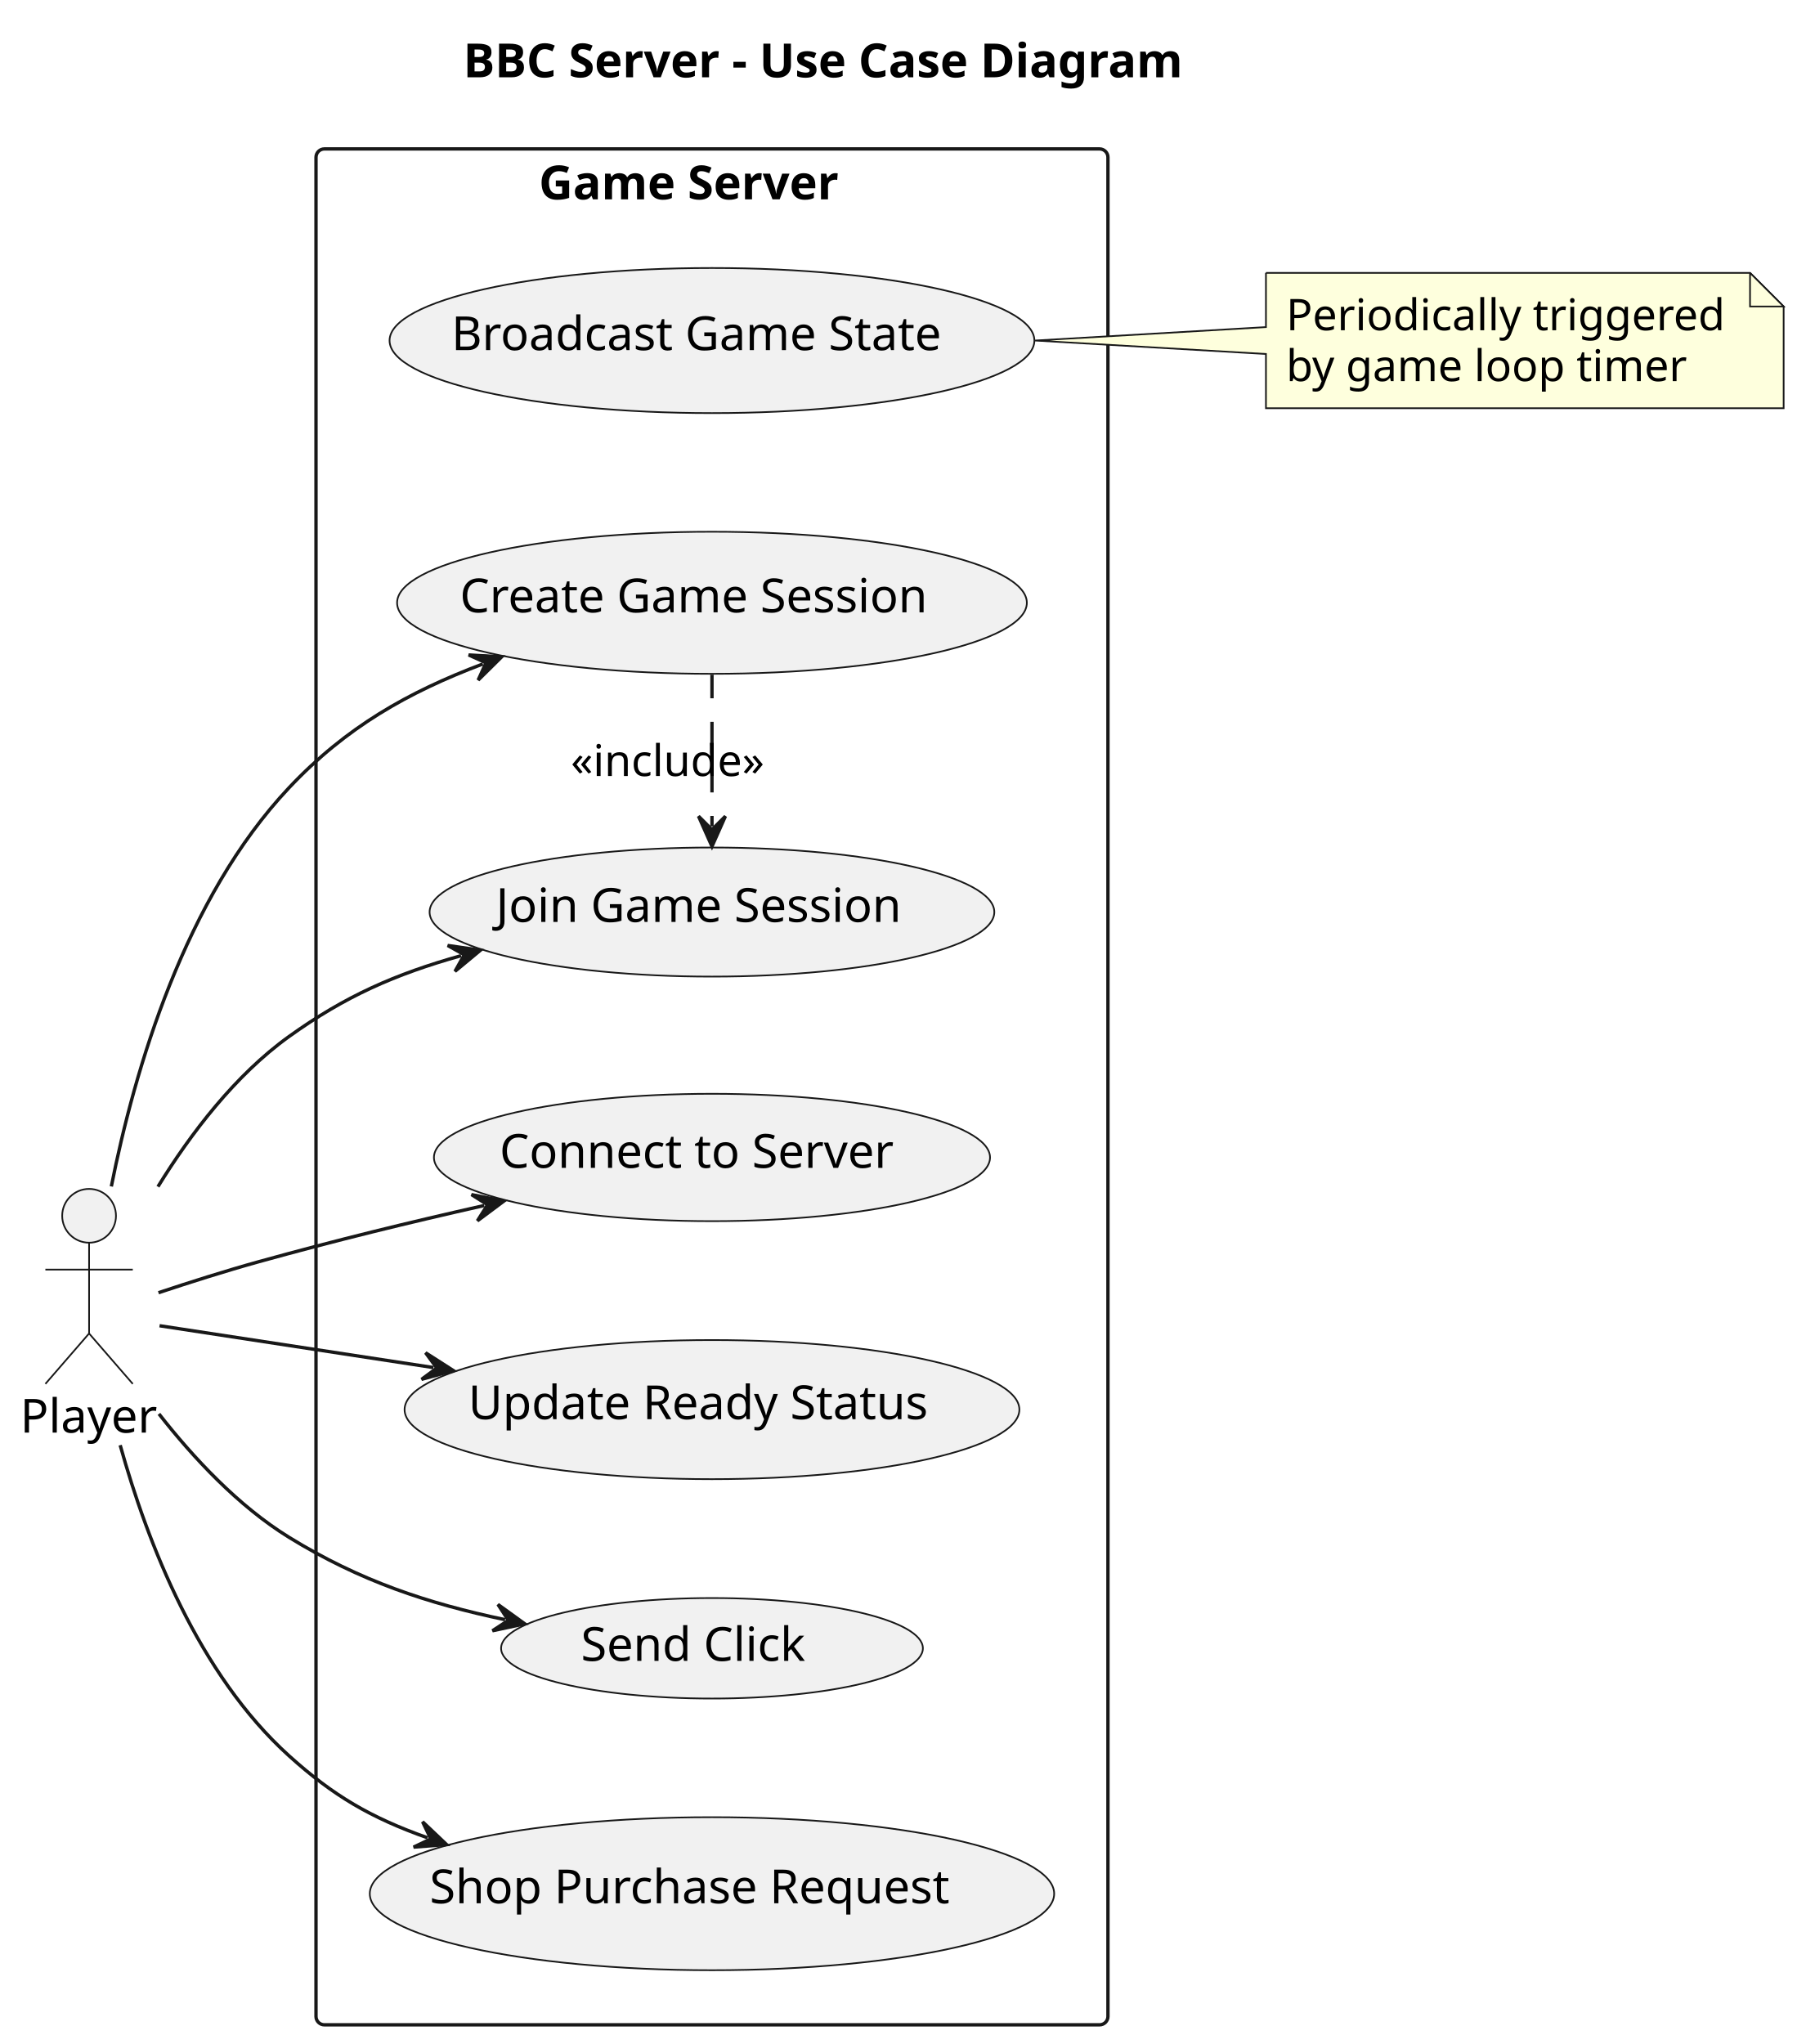
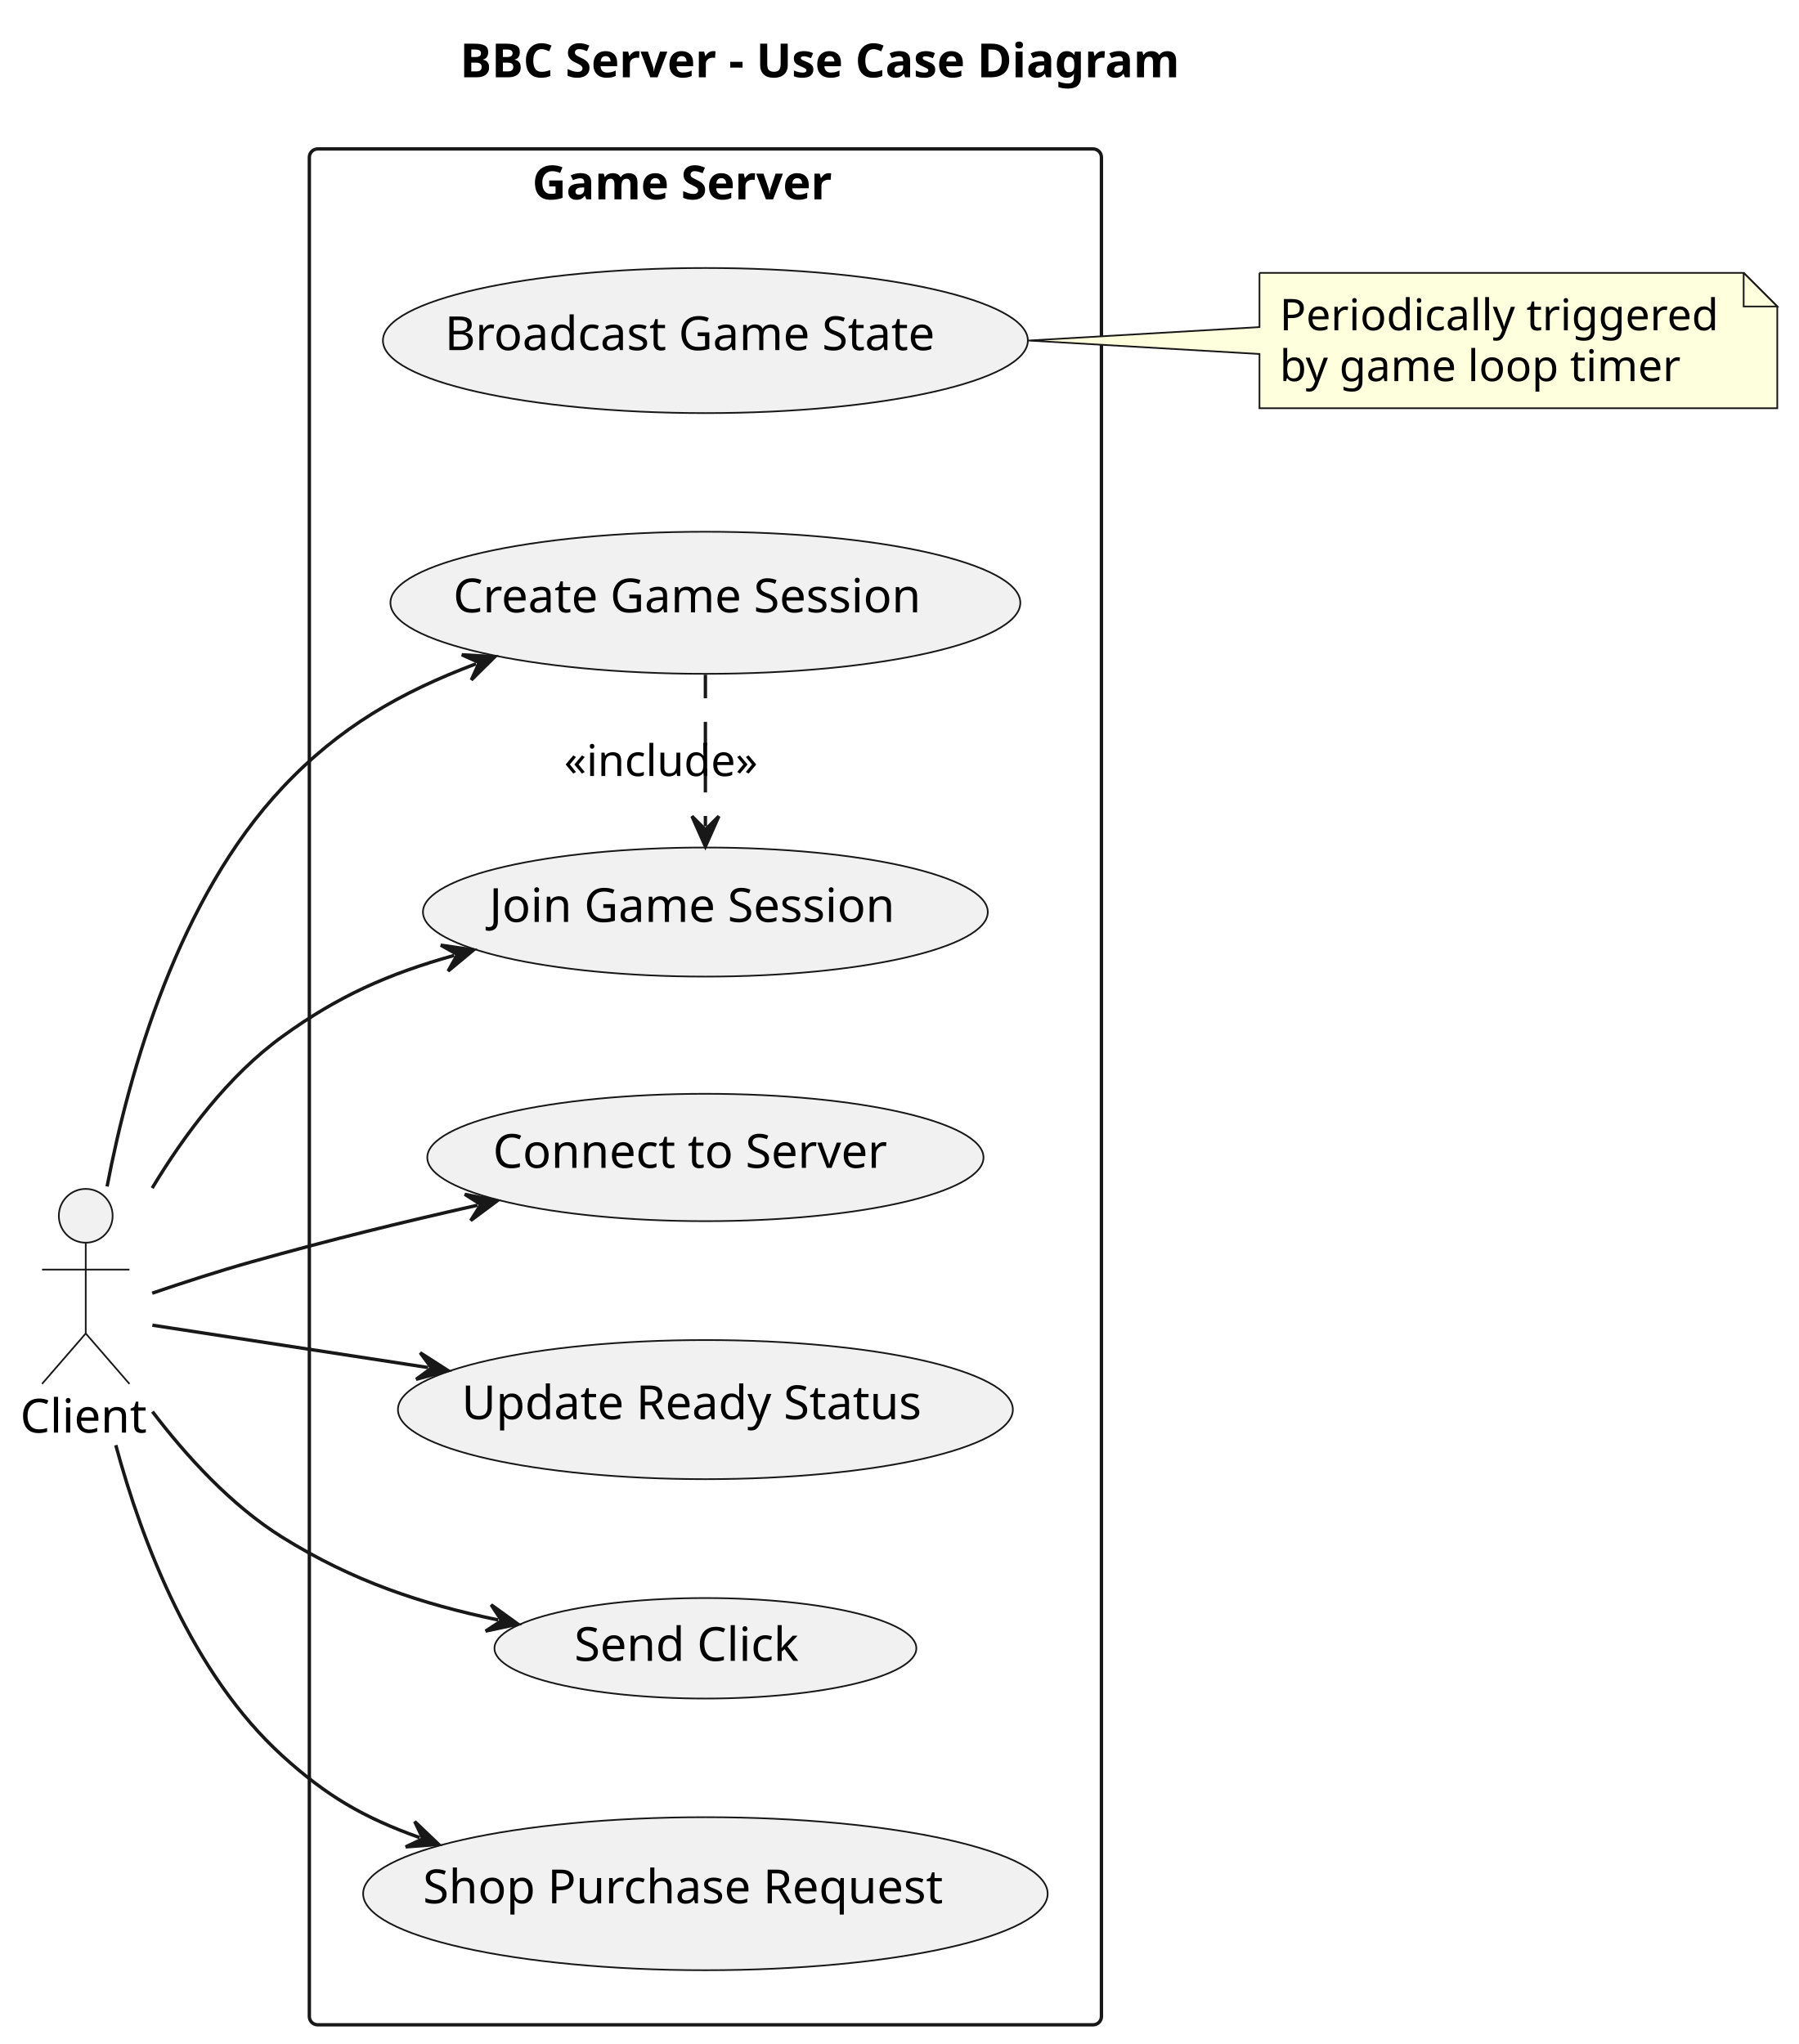
- <svg xmlns="http://www.w3.org/2000/svg" contentStyleType="text/css" height="608px" preserveAspectRatio="none" style="width:537px;height:608px;background:#FFFFFF;" version="1.1" viewBox="0 0 537 608" width="537px" zoomAndPan="magnify">
+ <svg xmlns="http://www.w3.org/2000/svg" contentStyleType="text/css" height="608px" preserveAspectRatio="none" style="width:535px;height:608px;background:#FFFFFF;" version="1.1" viewBox="0 0 535 608" width="535px" zoomAndPan="magnify">
  <defs />
  <g>
-     <text fill="#000000" font-family="sans-serif" font-size="14" font-weight="bold" lengthAdjust="spacing" textLength="248" x="137.79" y="22.995">BBC Server - Use Case Diagram</text>
+     <text fill="#000000" font-family="sans-serif" font-size="14" font-weight="bold" lengthAdjust="spacing" textLength="248" x="136.79" y="22.995">BBC Server - Use Case Diagram</text>
    <g id="cluster_Game Server">
-       <rect fill="none" height="558" rx="2.5" ry="2.5" style="stroke:#181818;stroke-width:1.0;" width="235.58" x="94" y="44.297" />
-       <text fill="#000000" font-family="sans-serif" font-size="14" font-weight="bold" lengthAdjust="spacing" textLength="103" x="160.29" y="59.292">Game Server</text>
+       <rect fill="none" height="558" rx="2.5" ry="2.5" style="stroke:#181818;stroke-width:1.0;" width="235.58" x="92" y="44.297" />
+       <text fill="#000000" font-family="sans-serif" font-size="14" font-weight="bold" lengthAdjust="spacing" textLength="103" x="158.29" y="59.292">Game Server</text>
    </g>
    <g id="elem_Connect to Server">
-       <ellipse cx="211.792" cy="344.299" fill="#F1F1F1" rx="82.712" ry="18.942" style="stroke:#181818;stroke-width:0.5;" />
-       <text fill="#000000" font-family="sans-serif" font-size="14" lengthAdjust="spacing" textLength="125" x="148.601" y="347.378">Connect to Server</text>
+       <ellipse cx="209.792" cy="344.299" fill="#F1F1F1" rx="82.712" ry="18.942" style="stroke:#181818;stroke-width:0.5;" />
+       <text fill="#000000" font-family="sans-serif" font-size="14" lengthAdjust="spacing" textLength="125" x="146.601" y="347.378">Connect to Server</text>
    </g>
    <g id="elem_Create Game Session">
-       <ellipse cx="211.789" cy="179.301" fill="#F1F1F1" rx="93.669" ry="21.134" style="stroke:#181818;stroke-width:0.5;" />
-       <text fill="#000000" font-family="sans-serif" font-size="14" lengthAdjust="spacing" textLength="150" x="136.789" y="182.147">Create Game Session</text>
+       <ellipse cx="209.789" cy="179.301" fill="#F1F1F1" rx="93.669" ry="21.134" style="stroke:#181818;stroke-width:0.5;" />
+       <text fill="#000000" font-family="sans-serif" font-size="14" lengthAdjust="spacing" textLength="150" x="134.789" y="182.147">Create Game Session</text>
    </g>
    <g id="elem_Join Game Session">
-       <ellipse cx="211.785" cy="271.296" fill="#F1F1F1" rx="83.995" ry="19.199" style="stroke:#181818;stroke-width:0.5;" />
-       <text fill="#000000" font-family="sans-serif" font-size="14" lengthAdjust="spacing" textLength="128" x="147.524" y="274.232">Join Game Session</text>
+       <ellipse cx="209.785" cy="271.296" fill="#F1F1F1" rx="83.995" ry="19.199" style="stroke:#181818;stroke-width:0.5;" />
+       <text fill="#000000" font-family="sans-serif" font-size="14" lengthAdjust="spacing" textLength="128" x="145.524" y="274.232">Join Game Session</text>
    </g>
    <g id="elem_Update Ready Status">
-       <ellipse cx="211.793" cy="419.296" fill="#F1F1F1" rx="91.443" ry="20.689" style="stroke:#181818;stroke-width:0.5;" />
-       <text fill="#000000" font-family="sans-serif" font-size="14" lengthAdjust="spacing" textLength="145" x="139.293" y="422.142">Update Ready Status</text>
+       <ellipse cx="209.793" cy="419.296" fill="#F1F1F1" rx="91.443" ry="20.689" style="stroke:#181818;stroke-width:0.5;" />
+       <text fill="#000000" font-family="sans-serif" font-size="14" lengthAdjust="spacing" textLength="145" x="137.293" y="422.142">Update Ready Status</text>
    </g>
    <g id="elem_Send Click">
-       <ellipse cx="211.795" cy="490.294" fill="#F1F1F1" rx="62.735" ry="14.947" style="stroke:#181818;stroke-width:0.5;" />
-       <text fill="#000000" font-family="sans-serif" font-size="14" lengthAdjust="spacing" textLength="72" x="172.795" y="494.041">Send Click</text>
+       <ellipse cx="209.795" cy="490.294" fill="#F1F1F1" rx="62.735" ry="14.947" style="stroke:#181818;stroke-width:0.5;" />
+       <text fill="#000000" font-family="sans-serif" font-size="14" lengthAdjust="spacing" textLength="72" x="170.795" y="494.041">Send Click</text>
    </g>
    <g id="elem_Shop Purchase Request">
-       <ellipse cx="211.792" cy="563.295" fill="#F1F1F1" rx="101.792" ry="22.759" style="stroke:#181818;stroke-width:0.5;" />
-       <text fill="#000000" font-family="sans-serif" font-size="14" lengthAdjust="spacing" textLength="168" x="127.792" y="566.142">Shop Purchase Request</text>
+       <ellipse cx="209.792" cy="563.295" fill="#F1F1F1" rx="101.792" ry="22.759" style="stroke:#181818;stroke-width:0.5;" />
+       <text fill="#000000" font-family="sans-serif" font-size="14" lengthAdjust="spacing" textLength="168" x="125.792" y="566.142">Shop Purchase Request</text>
    </g>
    <g id="elem_Broadcast Game State">
-       <ellipse cx="211.79" cy="101.299" fill="#F1F1F1" rx="95.909" ry="21.582" style="stroke:#181818;stroke-width:0.5;" />
-       <text fill="#000000" font-family="sans-serif" font-size="14" lengthAdjust="spacing" textLength="155" x="134.29" y="104.145">Broadcast Game State</text>
+       <ellipse cx="209.79" cy="101.299" fill="#F1F1F1" rx="95.909" ry="21.582" style="stroke:#181818;stroke-width:0.5;" />
+       <text fill="#000000" font-family="sans-serif" font-size="14" lengthAdjust="spacing" textLength="155" x="132.29" y="104.145">Broadcast Game State</text>
    </g>
-     <g id="elem_Player">
-       <ellipse cx="26.5" cy="361.647" fill="#F1F1F1" rx="8" ry="8" style="stroke:#181818;stroke-width:0.5;" />
-       <path d="M26.5,369.647 L26.5,396.647 M13.5,377.647 L39.5,377.647 M26.5,396.647 L13.5,411.647 M26.5,396.647 L39.5,411.647 " fill="none" style="stroke:#181818;stroke-width:0.5;" />
-       <text fill="#000000" font-family="sans-serif" font-size="14" lengthAdjust="spacing" textLength="41" x="6" y="426.142">Player</text>
+     <g id="elem_Client">
+       <ellipse cx="25.5" cy="361.647" fill="#F1F1F1" rx="8" ry="8" style="stroke:#181818;stroke-width:0.5;" />
+       <path d="M25.5,369.647 L25.5,396.647 M12.5,377.647 L38.5,377.647 M25.5,396.647 L12.5,411.647 M25.5,396.647 L38.5,411.647 " fill="none" style="stroke:#181818;stroke-width:0.5;" />
+       <text fill="#000000" font-family="sans-serif" font-size="14" lengthAdjust="spacing" textLength="39" x="6" y="426.142">Client</text>
    </g>
    <g id="elem_GMN18">
-       <path d="M376.58,81.167 L376.58,97.297 L307.91,101.297 L376.58,105.297 L376.58,121.433 A0,0 0 0 0 376.58,121.433 L530.58,121.433 A0,0 0 0 0 530.58,121.433 L530.58,91.167 L520.58,81.167 L376.58,81.167 A0,0 0 0 0 376.58,81.167 " fill="#FEFFDD" style="stroke:#181818;stroke-width:0.5;" />
-       <path d="M520.58,81.167 L520.58,91.167 L530.58,91.167 L520.58,81.167 " fill="#FEFFDD" style="stroke:#181818;stroke-width:0.5;" />
-       <text fill="#000000" font-family="sans-serif" font-size="13" lengthAdjust="spacing" textLength="133" x="382.58" y="98.234">Periodically triggered</text>
-       <text fill="#000000" font-family="sans-serif" font-size="13" lengthAdjust="spacing" textLength="125" x="382.58" y="113.367">by game loop timer</text>
+       <path d="M374.58,81.167 L374.58,97.297 L305.91,101.297 L374.58,105.297 L374.58,121.433 A0,0 0 0 0 374.58,121.433 L528.58,121.433 A0,0 0 0 0 528.58,121.433 L528.58,91.167 L518.58,81.167 L374.58,81.167 A0,0 0 0 0 374.58,81.167 " fill="#FEFFDD" style="stroke:#181818;stroke-width:0.5;" />
+       <path d="M518.58,81.167 L518.58,91.167 L528.58,91.167 L518.58,81.167 " fill="#FEFFDD" style="stroke:#181818;stroke-width:0.5;" />
+       <text fill="#000000" font-family="sans-serif" font-size="13" lengthAdjust="spacing" textLength="133" x="380.58" y="98.234">Periodically triggered</text>
+       <text fill="#000000" font-family="sans-serif" font-size="13" lengthAdjust="spacing" textLength="125" x="380.58" y="113.367">by game loop timer</text>
    </g>
    <g id="link_Create Game Session_Join Game Session">
-       <path d="M211.79,200.707 C211.79,216.137 211.79,230.807 211.79,245.787 " fill="none" id="Create Game Session-to-Join Game Session" style="stroke:#181818;stroke-width:1.0;stroke-dasharray:7.0,7.0;" />
-       <polygon fill="#181818" points="211.79,251.787,215.79,242.787,211.79,246.787,207.79,242.787,211.79,251.787" style="stroke:#181818;stroke-width:1.0;" />
-       <text fill="#000000" font-family="sans-serif" font-size="13" lengthAdjust="spacing" textLength="61" x="169.79" y="230.834">«include»</text>
+       <path d="M209.79,200.707 C209.79,216.137 209.79,230.807 209.79,245.787 " fill="none" id="Create Game Session-to-Join Game Session" style="stroke:#181818;stroke-width:1.0;stroke-dasharray:7.0,7.0;" />
+       <polygon fill="#181818" points="209.79,251.787,213.79,242.787,209.79,246.787,205.79,242.787,209.79,251.787" style="stroke:#181818;stroke-width:1.0;" />
+       <text fill="#000000" font-family="sans-serif" font-size="13" lengthAdjust="spacing" textLength="61" x="167.79" y="230.834">«include»</text>
    </g>
-     <g id="link_Player_Connect to Server">
-       <path d="M47.14,384.527 C56.18,381.517 67.08,378.047 77,375.297 C100.67,368.747 121.098,363.77 144.058,358.58 " fill="none" id="Player-to-Connect to Server" style="stroke:#181818;stroke-width:1.0;" />
-       <polygon fill="#181818" points="149.91,357.257,140.25,355.34,145.033,358.359,142.013,363.143,149.91,357.257" style="stroke:#181818;stroke-width:1.0;" />
+     <g id="link_Client_Connect to Server">
+       <path d="M45.26,384.667 C54.21,381.617 65.1,378.067 75,375.297 C98.65,368.667 119.067,363.677 142.037,358.497 " fill="none" id="Client-to-Connect to Server" style="stroke:#181818;stroke-width:1.0;" />
+       <polygon fill="#181818" points="147.89,357.177,138.231,355.255,143.012,358.277,139.99,363.059,147.89,357.177" style="stroke:#181818;stroke-width:1.0;" />
    </g>
-     <g id="link_Player_Create Game Session">
-       <path d="M33.12,352.917 C40.05,318.057 54.96,267.197 86,234.297 C102.98,216.297 121.278,205.949 143.628,197.499 " fill="none" id="Player-to-Create Game Session" style="stroke:#181818;stroke-width:1.0;" />
-       <polygon fill="#181818" points="149.24,195.377,139.407,194.818,144.563,197.145,142.236,202.301,149.24,195.377" style="stroke:#181818;stroke-width:1.0;" />
+     <g id="link_Client_Create Game Session">
+       <path d="M31.85,352.927 C38.54,318.077 53.12,267.217 84,234.297 C100.93,216.247 119.217,205.898 141.577,197.448 " fill="none" id="Client-to-Create Game Session" style="stroke:#181818;stroke-width:1.0;" />
+       <polygon fill="#181818" points="147.19,195.327,137.357,194.767,142.513,197.094,140.185,202.25,147.19,195.327" style="stroke:#181818;stroke-width:1.0;" />
    </g>
-     <g id="link_Player_Join Game Session">
-       <path d="M46.98,352.987 C56.76,337.137 69.96,319.807 86,308.297 C102.71,296.307 117.524,289.792 137.144,284.272 " fill="none" id="Player-to-Join Game Session" style="stroke:#181818;stroke-width:1.0;" />
-       <polygon fill="#181818" points="142.92,282.647,133.173,281.234,138.107,284.001,135.34,288.935,142.92,282.647" style="stroke:#181818;stroke-width:1.0;" />
+     <g id="link_Client_Join Game Session">
+       <path d="M45.26,353.407 C54.87,337.447 67.95,319.917 84,308.297 C100.66,296.237 115.464,289.7 135.074,284.19 " fill="none" id="Client-to-Join Game Session" style="stroke:#181818;stroke-width:1.0;" />
+       <polygon fill="#181818" points="140.85,282.567,131.103,281.151,136.036,283.919,133.268,288.852,140.85,282.567" style="stroke:#181818;stroke-width:1.0;" />
    </g>
-     <g id="link_Player_Update Ready Status">
-       <path d="M47.46,394.347 C68.53,397.567 97.089,401.932 128.959,406.792 " fill="none" id="Player-to-Update Ready Status" style="stroke:#181818;stroke-width:1.0;" />
-       <polygon fill="#181818" points="134.89,407.697,126.596,402.386,129.947,406.943,125.39,410.294,134.89,407.697" style="stroke:#181818;stroke-width:1.0;" />
+     <g id="link_Client_Update Ready Status">
+       <path d="M45.32,394.187 C66.15,397.387 95.12,401.836 127.34,406.786 " fill="none" id="Client-to-Update Ready Status" style="stroke:#181818;stroke-width:1.0;" />
+       <polygon fill="#181818" points="133.27,407.697,124.982,402.377,128.328,406.938,123.767,410.284,133.27,407.697" style="stroke:#181818;stroke-width:1.0;" />
    </g>
-     <g id="link_Player_Send Click">
-       <path d="M47.28,420.567 C57.45,433.557 70.88,447.987 86,457.297 C107.08,470.287 127.348,476.973 150.238,481.783 " fill="none" id="Player-to-Send Click" style="stroke:#181818;stroke-width:1.0;" />
-       <polygon fill="#181818" points="156.11,483.017,148.125,477.252,151.217,481.989,146.48,485.081,156.11,483.017" style="stroke:#181818;stroke-width:1.0;" />
+     <g id="link_Client_Send Click">
+       <path d="M45.34,419.897 C55.37,433.067 68.77,447.827 84,457.297 C105.03,470.377 125.278,477.077 148.188,481.877 " fill="none" id="Client-to-Send Click" style="stroke:#181818;stroke-width:1.0;" />
+       <polygon fill="#181818" points="154.06,483.107,146.071,477.346,149.166,482.082,144.431,485.176,154.06,483.107" style="stroke:#181818;stroke-width:1.0;" />
    </g>
-     <g id="link_Player_Shop Purchase Request">
-       <path d="M35.75,429.877 C43.88,459.017 59.09,498.017 86,522.297 C99.21,534.217 110.296,540.669 127.196,546.669 " fill="none" id="Player-to-Shop Purchase Request" style="stroke:#181818;stroke-width:1.0;" />
-       <polygon fill="#181818" points="132.85,548.677,125.707,541.896,128.138,547.004,123.03,549.435,132.85,548.677" style="stroke:#181818;stroke-width:1.0;" />
+     <g id="link_Client_Shop Purchase Request">
+       <path d="M34.44,429.867 C42.33,459.007 57.25,497.997 84,522.297 C97.08,534.177 108.03,540.608 124.82,546.608 " fill="none" id="Client-to-Shop Purchase Request" style="stroke:#181818;stroke-width:1.0;" />
+       <polygon fill="#181818" points="130.47,548.627,123.341,541.832,125.762,546.944,120.649,549.365,130.47,548.627" style="stroke:#181818;stroke-width:1.0;" />
    </g>
  </g>
</svg>
